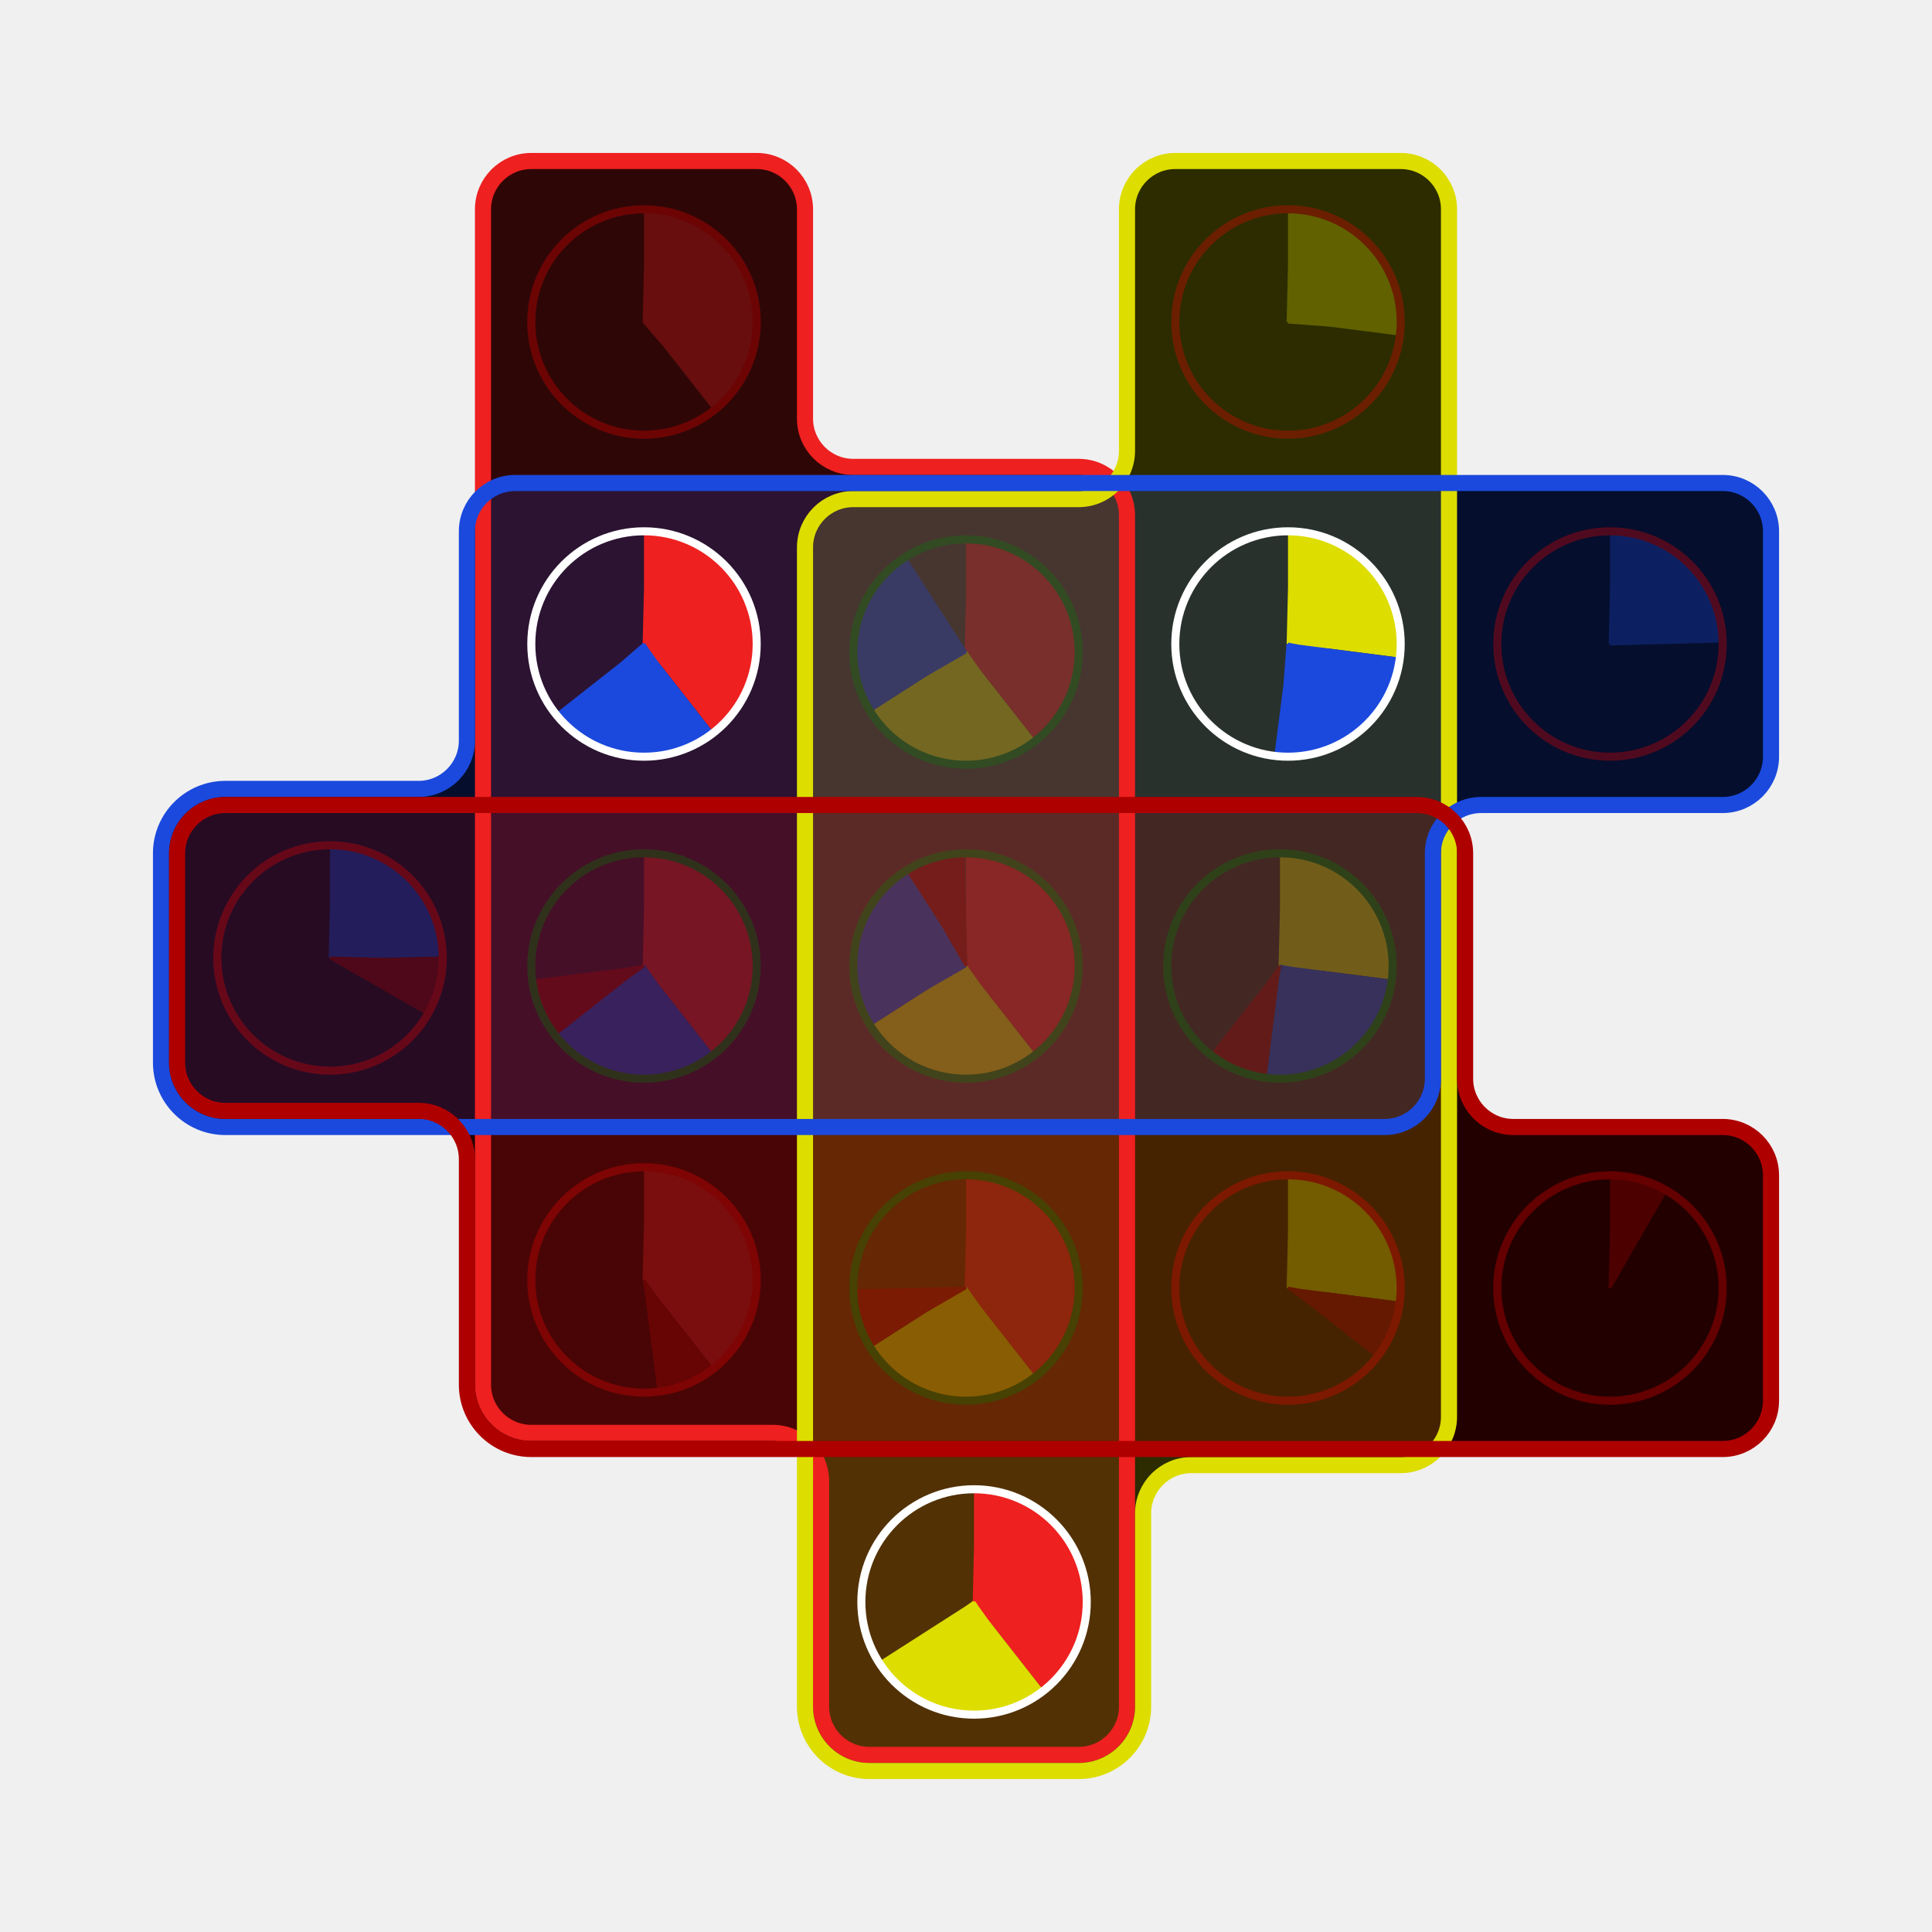
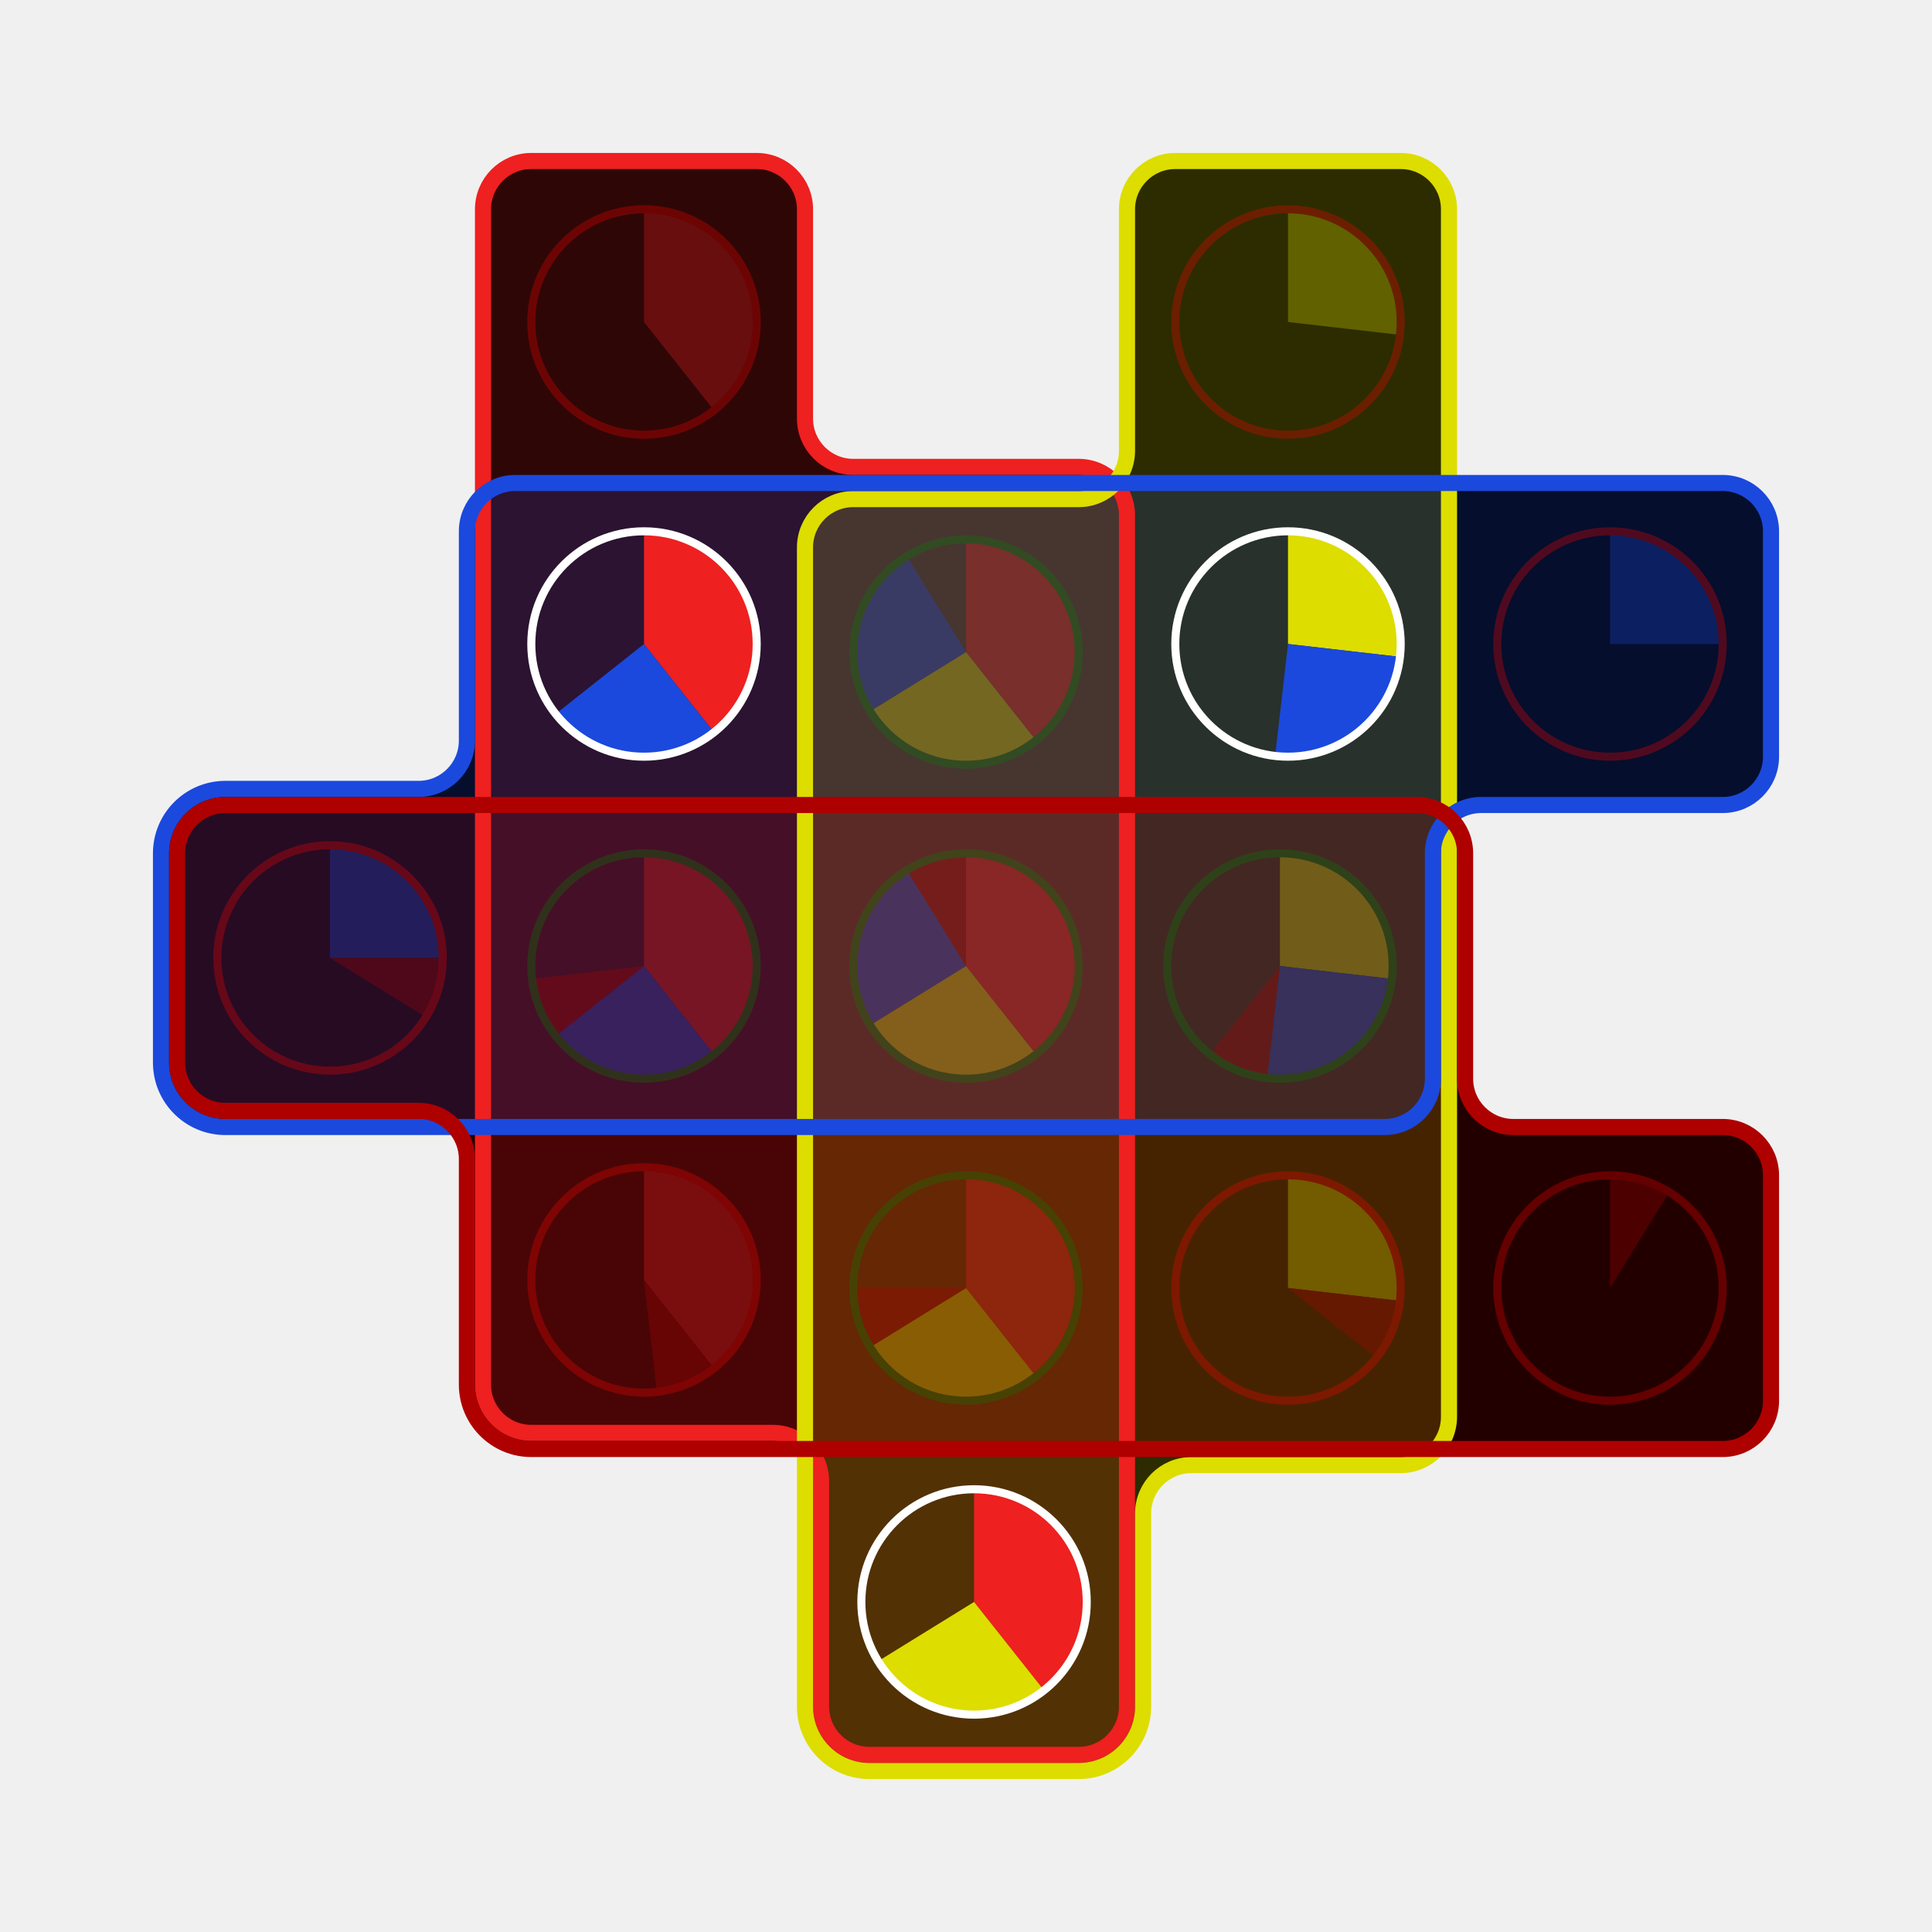
<svg xmlns="http://www.w3.org/2000/svg" viewBox="-0.5 -0.5 6 6" width="480px">
  <defs>
    <mask id="background_mask">
      <path d="M1.15,3.95 A0.15,0.15,0,0,1,1,3.8 L1,0.15 A0.15,0.15,0,0,1,1.15,0 L1.85,0 A0.15,0.15,0,0,1,2,0.15 L2,0.8 A0.15,0.15,0,0,0,2.15,0.95 L2.85,0.95 A0.15,0.15,0,0,1,3,1.1 L3,4.8 A0.15,0.15,0,0,1,2.85,4.95 L2.2,4.95 A0.15,0.15,0,0,1,2.05,4.8 L2.05,4.1 A0.15,0.15,0,0,0,1.9,3.95 z" fill="white" stroke="none" />
      <path d="M2.2,5 A0.2,0.2,0,0,1,2,4.8 L2,1.2 A0.15,0.15,0,0,1,2.15,1.05 L2.85,1.05 A0.15,0.15,0,0,0,3,0.9 L3,0.15 A0.15,0.15,0,0,1,3.15,0 L3.85,0 A0.15,0.15,0,0,1,4,0.15 L4,3.9 A0.15,0.15,0,0,1,3.85,4.05 L3.2,4.05 A0.15,0.15,0,0,0,3.05,4.2 L3.05,4.8 A0.2,0.2,0,0,1,2.85,5 z" fill="white" stroke="none" />
      <path d="M0.2,3 A0.2,0.2,0,0,1,0,2.8 L0,2.15 A0.2,0.2,0,0,1,0.2,1.95 L0.8,1.95 A0.15,0.15,0,0,0,0.95,1.8 L0.95,1.15 A0.15,0.15,0,0,1,1.1,1 L4.85,1 A0.15,0.15,0,0,1,5,1.15 L5,1.85 A0.15,0.15,0,0,1,4.85,2 L4.1,2 A0.15,0.15,0,0,0,3.95,2.15 L3.95,2.85 A0.15,0.15,0,0,1,3.8,3 z" fill="white" stroke="none" />
      <path d="M0.2,2.95 A0.15,0.15,0,0,1,0.05,2.8 L0.05,2.15 A0.15,0.15,0,0,1,0.2,2 L3.9,2 A0.15,0.15,0,0,1,4.05,2.15 L4.05,2.85 A0.15,0.15,0,0,0,4.2,3 L4.85,3 A0.15,0.15,0,0,1,5,3.15 L5,3.85 A0.15,0.15,0,0,1,4.85,4 L1.15,4 A0.2,0.2,0,0,1,0.95,3.8 L0.95,3.1 A0.15,0.15,0,0,0,0.8,2.95 z" fill="white" stroke="none" />
    </mask>
  </defs>
  <rect height="6" mask="url(#background_mask)" width="6" x="-0.5" y="-0.5" />
  <path d="M1.15,3.95 A0.15,0.15,0,0,1,1,3.8 L1,0.15 A0.15,0.15,0,0,1,1.15,0 L1.85,0 A0.15,0.15,0,0,1,2,0.15 L2,0.8 A0.15,0.15,0,0,0,2.15,0.95 L2.85,0.95 A0.15,0.15,0,0,1,3,1.1 L3,4.8 A0.15,0.15,0,0,1,2.85,4.95 L2.2,4.95 A0.15,0.15,0,0,1,2.05,4.8 L2.05,4.1 A0.15,0.15,0,0,0,1.9,3.95 z" fill="#EE2020" fill-opacity="0.2" stroke="none" />
  <path d="M2.2,5 A0.2,0.2,0,0,1,2,4.8 L2,1.2 A0.15,0.15,0,0,1,2.15,1.05 L2.85,1.05 A0.15,0.15,0,0,0,3,0.9 L3,0.15 A0.15,0.15,0,0,1,3.15,0 L3.85,0 A0.15,0.15,0,0,1,4,0.15 L4,3.9 A0.15,0.15,0,0,1,3.85,4.05 L3.2,4.05 A0.15,0.15,0,0,0,3.05,4.2 L3.05,4.8 A0.2,0.2,0,0,1,2.85,5 z" fill="#DDDD00" fill-opacity="0.2" stroke="none" />
  <path d="M0.2,3 A0.2,0.2,0,0,1,0,2.8 L0,2.15 A0.2,0.2,0,0,1,0.2,1.95 L0.8,1.95 A0.15,0.15,0,0,0,0.95,1.8 L0.95,1.15 A0.15,0.15,0,0,1,1.1,1 L4.85,1 A0.15,0.15,0,0,1,5,1.15 L5,1.85 A0.15,0.15,0,0,1,4.85,2 L4.1,2 A0.15,0.15,0,0,0,3.95,2.15 L3.95,2.85 A0.15,0.15,0,0,1,3.8,3 z" fill="#1B49DD" fill-opacity="0.2" stroke="none" />
  <path d="M0.2,2.95 A0.15,0.15,0,0,1,0.05,2.8 L0.05,2.15 A0.15,0.15,0,0,1,0.2,2 L3.9,2 A0.15,0.15,0,0,1,4.05,2.15 L4.05,2.85 A0.15,0.15,0,0,0,4.2,3 L4.85,3 A0.15,0.15,0,0,1,5,3.15 L5,3.85 A0.15,0.15,0,0,1,4.85,4 L1.15,4 A0.2,0.2,0,0,1,0.95,3.8 L0.95,3.1 A0.15,0.15,0,0,0,0.8,2.95 z" fill="#AF0000" fill-opacity="0.2" stroke="none" />
  <path d="M1.15,3.95 A0.15,0.15,0,0,1,1,3.8 L1,0.15 A0.15,0.15,0,0,1,1.15,0 L1.85,0 A0.15,0.15,0,0,1,2,0.15 L2,0.8 A0.15,0.15,0,0,0,2.15,0.95 L2.85,0.95 A0.15,0.15,0,0,1,3,1.1 L3,4.8 A0.15,0.15,0,0,1,2.85,4.95 L2.2,4.95 A0.15,0.15,0,0,1,2.05,4.8 L2.05,4.1 A0.15,0.15,0,0,0,1.9,3.95 z" fill="none" stroke="#EE2020" stroke-width="0.05" />
  <path d="M2.2,5 A0.2,0.2,0,0,1,2,4.8 L2,1.2 A0.15,0.15,0,0,1,2.15,1.05 L2.85,1.05 A0.15,0.15,0,0,0,3,0.9 L3,0.15 A0.15,0.15,0,0,1,3.15,0 L3.85,0 A0.15,0.15,0,0,1,4,0.15 L4,3.9 A0.15,0.15,0,0,1,3.85,4.05 L3.2,4.05 A0.15,0.15,0,0,0,3.05,4.2 L3.05,4.8 A0.2,0.2,0,0,1,2.85,5 z" fill="none" stroke="#DDDD00" stroke-width="0.05" />
  <path d="M0.2,3 A0.2,0.2,0,0,1,0,2.8 L0,2.15 A0.2,0.2,0,0,1,0.2,1.95 L0.8,1.95 A0.15,0.15,0,0,0,0.95,1.8 L0.95,1.15 A0.15,0.15,0,0,1,1.1,1 L4.85,1 A0.15,0.15,0,0,1,5,1.15 L5,1.85 A0.15,0.15,0,0,1,4.85,2 L4.1,2 A0.15,0.15,0,0,0,3.95,2.15 L3.95,2.85 A0.15,0.15,0,0,1,3.8,3 z" fill="none" stroke="#1B49DD" stroke-width="0.05" />
  <path d="M0.2,2.95 A0.15,0.15,0,0,1,0.05,2.8 L0.05,2.15 A0.15,0.15,0,0,1,0.2,2 L3.9,2 A0.15,0.15,0,0,1,4.05,2.15 L4.05,2.85 A0.15,0.15,0,0,0,4.2,3 L4.85,3 A0.15,0.15,0,0,1,5,3.15 L5,3.85 A0.15,0.15,0,0,1,4.85,4 L1.15,4 A0.2,0.2,0,0,1,0.95,3.8 L0.95,3.1 A0.15,0.15,0,0,0,0.8,2.95 z" fill="none" stroke="#AF0000" stroke-width="0.05" />
-   <g opacity="0.3" transform="rotate(-90 0.525 2.475)">
-     <circle cx="0.525" cy="2.475" fill="transparent" r="0.175" stroke="#1B49DD" stroke-dasharray="0.275, 1.1" stroke-width="0.35" />
-     <circle cx="0.525" cy="2.475" fill="transparent" r="0.175" stroke="#AF0000" stroke-dasharray="0.097, 1.1" stroke-dashoffset="-0.275" stroke-width="0.35" />
+   <g opacity="0.3">
+     <path d="M0.525,2.475 L0.525,2.125 A0.35,0.35,0,0,1,0.875,2.475 z" fill="#1B49DD" stroke="none" />
+     <path d="M0.525,2.475 L0.875,2.475 A0.35,0.35,0,0,1,0.823,2.659 z" fill="#AF0000" stroke="none" />
    <circle cx="0.525" cy="2.475" fill="transparent" r="0.35" stroke="red" stroke-width="0.025" />
  </g>
-   <g opacity="0.3" transform="rotate(-90 1.5 0.5)">
-     <circle cx="1.5" cy="0.5" fill="transparent" r="0.175" stroke="#EE2020" stroke-dasharray="0.433, 1.1" stroke-width="0.35" />
+   <g opacity="0.3">
+     <path d="M1.5,0.5 L1.5,0.15 A0.35,0.35,0,0,1,1.717,0.774 z" fill="#EE2020" stroke="none" />
    <circle cx="1.5" cy="0.5" fill="transparent" r="0.35" stroke="red" stroke-width="0.025" />
  </g>
-   <g transform="rotate(-90 1.5 1.5)">
-     <circle cx="1.5" cy="1.5" fill="transparent" r="0.175" stroke="#EE2020" stroke-dasharray="0.433, 1.1" stroke-width="0.35" />
-     <circle cx="1.5" cy="1.5" fill="transparent" r="0.175" stroke="#1B49DD" stroke-dasharray="0.275, 1.1" stroke-dashoffset="-0.433" stroke-width="0.35" />
+   <g>
+     <path d="M1.5,1.5 L1.5,1.15 A0.35,0.35,0,0,1,1.717,1.774 z" fill="#EE2020" stroke="none" />
+     <path d="M1.5,1.5 L1.717,1.774 A0.35,0.35,0,0,1,1.226,1.717 z" fill="#1B49DD" stroke="none" />
    <circle cx="1.5" cy="1.5" fill="transparent" r="0.35" stroke="white" stroke-width="0.025" />
  </g>
-   <g opacity="0.3" transform="rotate(-90 1.5 2.5)">
-     <circle cx="1.5" cy="2.5" fill="transparent" r="0.175" stroke="#EE2020" stroke-dasharray="0.433, 1.1" stroke-width="0.35" />
-     <circle cx="1.5" cy="2.5" fill="transparent" r="0.175" stroke="#1B49DD" stroke-dasharray="0.275, 1.1" stroke-dashoffset="-0.433" stroke-width="0.35" />
-     <circle cx="1.5" cy="2.5" fill="transparent" r="0.175" stroke="#AF0000" stroke-dasharray="0.097, 1.1" stroke-dashoffset="-0.707" stroke-width="0.35" />
+   <g opacity="0.3">
+     <path d="M1.5,2.5 L1.5,2.15 A0.35,0.35,0,0,1,1.717,2.774 z" fill="#EE2020" stroke="none" />
+     <path d="M1.5,2.5 L1.717,2.774 A0.35,0.35,0,0,1,1.226,2.717 z" fill="#1B49DD" stroke="none" />
+     <path d="M1.5,2.5 L1.226,2.717 A0.35,0.35,0,0,1,1.152,2.54 z" fill="#AF0000" stroke="none" />
    <circle cx="1.5" cy="2.5" fill="transparent" r="0.35" stroke="green" stroke-width="0.025" />
  </g>
-   <g opacity="0.3" transform="rotate(-90 1.5 3.475)">
-     <circle cx="1.5" cy="3.475" fill="transparent" r="0.175" stroke="#EE2020" stroke-dasharray="0.433, 1.1" stroke-width="0.35" />
-     <circle cx="1.5" cy="3.475" fill="transparent" r="0.175" stroke="#AF0000" stroke-dasharray="0.097, 1.1" stroke-dashoffset="-0.433" stroke-width="0.35" />
+   <g opacity="0.3">
+     <path d="M1.5,3.475 L1.5,3.125 A0.35,0.35,0,0,1,1.717,3.749 z" fill="#EE2020" stroke="none" />
+     <path d="M1.5,3.475 L1.717,3.749 A0.35,0.35,0,0,1,1.54,3.823 z" fill="#AF0000" stroke="none" />
    <circle cx="1.5" cy="3.475" fill="transparent" r="0.35" stroke="red" stroke-width="0.025" />
  </g>
-   <g opacity="0.3" transform="rotate(-90 2.5 1.525)">
-     <circle cx="2.5" cy="1.525" fill="transparent" r="0.175" stroke="#EE2020" stroke-dasharray="0.433, 1.1" stroke-width="0.35" />
-     <circle cx="2.5" cy="1.525" fill="transparent" r="0.175" stroke="#DDDD00" stroke-dasharray="0.295, 1.1" stroke-dashoffset="-0.433" stroke-width="0.35" />
-     <circle cx="2.5" cy="1.525" fill="transparent" r="0.175" stroke="#1B49DD" stroke-dasharray="0.275, 1.1" stroke-dashoffset="-0.728" stroke-width="0.35" />
+   <g opacity="0.3">
+     <path d="M2.5,1.525 L2.5,1.175 A0.35,0.35,0,0,1,2.717,1.799 z" fill="#EE2020" stroke="none" />
+     <path d="M2.5,1.525 L2.717,1.799 A0.35,0.35,0,0,1,2.202,1.709 z" fill="#DDDD00" stroke="none" />
+     <path d="M2.5,1.525 L2.202,1.709 A0.35,0.35,0,0,1,2.316,1.227 z" fill="#1B49DD" stroke="none" />
    <circle cx="2.5" cy="1.525" fill="transparent" r="0.35" stroke="green" stroke-width="0.025" />
  </g>
-   <g opacity="0.3" transform="rotate(-90 2.5 2.5)">
-     <circle cx="2.5" cy="2.5" fill="transparent" r="0.175" stroke="#EE2020" stroke-dasharray="0.433, 1.1" stroke-width="0.35" />
-     <circle cx="2.5" cy="2.5" fill="transparent" r="0.175" stroke="#DDDD00" stroke-dasharray="0.295, 1.1" stroke-dashoffset="-0.433" stroke-width="0.35" />
-     <circle cx="2.5" cy="2.5" fill="transparent" r="0.175" stroke="#1B49DD" stroke-dasharray="0.275, 1.1" stroke-dashoffset="-0.728" stroke-width="0.35" />
-     <circle cx="2.5" cy="2.5" fill="transparent" r="0.175" stroke="#AF0000" stroke-dasharray="0.097, 1.1" stroke-dashoffset="-1.003" stroke-width="0.35" />
+   <g opacity="0.3">
+     <path d="M2.5,2.5 L2.5,2.15 A0.35,0.35,0,0,1,2.717,2.774 z" fill="#EE2020" stroke="none" />
+     <path d="M2.5,2.5 L2.717,2.774 A0.35,0.35,0,0,1,2.202,2.684 z" fill="#DDDD00" stroke="none" />
+     <path d="M2.5,2.5 L2.202,2.684 A0.35,0.35,0,0,1,2.316,2.202 z" fill="#1B49DD" stroke="none" />
+     <path d="M2.5,2.5 L2.316,2.202 A0.35,0.35,0,0,1,2.5,2.15 z" fill="#AF0000" stroke="none" />
    <circle cx="2.5" cy="2.5" fill="transparent" r="0.35" stroke="green" stroke-width="0.025" />
  </g>
-   <g opacity="0.3" transform="rotate(-90 2.5 3.5)">
-     <circle cx="2.5" cy="3.5" fill="transparent" r="0.175" stroke="#EE2020" stroke-dasharray="0.433, 1.1" stroke-width="0.35" />
-     <circle cx="2.5" cy="3.5" fill="transparent" r="0.175" stroke="#DDDD00" stroke-dasharray="0.295, 1.1" stroke-dashoffset="-0.433" stroke-width="0.35" />
-     <circle cx="2.5" cy="3.5" fill="transparent" r="0.175" stroke="#AF0000" stroke-dasharray="0.097, 1.1" stroke-dashoffset="-0.728" stroke-width="0.35" />
+   <g opacity="0.3">
+     <path d="M2.5,3.5 L2.5,3.15 A0.35,0.35,0,0,1,2.717,3.774 z" fill="#EE2020" stroke="none" />
+     <path d="M2.5,3.5 L2.717,3.774 A0.35,0.35,0,0,1,2.202,3.684 z" fill="#DDDD00" stroke="none" />
+     <path d="M2.5,3.5 L2.202,3.684 A0.35,0.35,0,0,1,2.15,3.5 z" fill="#AF0000" stroke="none" />
    <circle cx="2.5" cy="3.5" fill="transparent" r="0.35" stroke="green" stroke-width="0.025" />
  </g>
-   <g transform="rotate(-90 2.525 4.475)">
-     <circle cx="2.525" cy="4.475" fill="transparent" r="0.175" stroke="#EE2020" stroke-dasharray="0.433, 1.1" stroke-width="0.35" />
-     <circle cx="2.525" cy="4.475" fill="transparent" r="0.175" stroke="#DDDD00" stroke-dasharray="0.295, 1.1" stroke-dashoffset="-0.433" stroke-width="0.35" />
+   <g>
+     <path d="M2.525,4.475 L2.525,4.125 A0.35,0.35,0,0,1,2.742,4.749 z" fill="#EE2020" stroke="none" />
+     <path d="M2.525,4.475 L2.742,4.749 A0.35,0.35,0,0,1,2.227,4.659 z" fill="#DDDD00" stroke="none" />
    <circle cx="2.525" cy="4.475" fill="transparent" r="0.35" stroke="white" stroke-width="0.025" />
  </g>
-   <g opacity="0.3" transform="rotate(-90 3.5 0.5)">
-     <circle cx="3.5" cy="0.5" fill="transparent" r="0.175" stroke="#DDDD00" stroke-dasharray="0.295, 1.1" stroke-width="0.35" />
+   <g opacity="0.3">
+     <path d="M3.5,0.5 L3.5,0.15 A0.35,0.35,0,0,1,3.848,0.54 z" fill="#DDDD00" stroke="none" />
    <circle cx="3.5" cy="0.5" fill="transparent" r="0.35" stroke="red" stroke-width="0.025" />
  </g>
-   <g transform="rotate(-90 3.5 1.5)">
-     <circle cx="3.5" cy="1.5" fill="transparent" r="0.175" stroke="#DDDD00" stroke-dasharray="0.295, 1.1" stroke-width="0.35" />
-     <circle cx="3.5" cy="1.5" fill="transparent" r="0.175" stroke="#1B49DD" stroke-dasharray="0.275, 1.1" stroke-dashoffset="-0.295" stroke-width="0.35" />
+   <g>
+     <path d="M3.5,1.5 L3.5,1.15 A0.35,0.35,0,0,1,3.848,1.54 z" fill="#DDDD00" stroke="none" />
+     <path d="M3.5,1.5 L3.848,1.54 A0.35,0.35,0,0,1,3.46,1.848 z" fill="#1B49DD" stroke="none" />
    <circle cx="3.5" cy="1.5" fill="transparent" r="0.35" stroke="white" stroke-width="0.025" />
  </g>
-   <g opacity="0.3" transform="rotate(-90 3.475 2.5)">
-     <circle cx="3.475" cy="2.5" fill="transparent" r="0.175" stroke="#DDDD00" stroke-dasharray="0.295, 1.1" stroke-width="0.35" />
-     <circle cx="3.475" cy="2.5" fill="transparent" r="0.175" stroke="#1B49DD" stroke-dasharray="0.275, 1.1" stroke-dashoffset="-0.295" stroke-width="0.35" />
-     <circle cx="3.475" cy="2.5" fill="transparent" r="0.175" stroke="#AF0000" stroke-dasharray="0.097, 1.1" stroke-dashoffset="-0.57" stroke-width="0.35" />
+   <g opacity="0.3">
+     <path d="M3.475,2.5 L3.475,2.15 A0.35,0.35,0,0,1,3.823,2.54 z" fill="#DDDD00" stroke="none" />
+     <path d="M3.475,2.5 L3.823,2.54 A0.35,0.35,0,0,1,3.435,2.848 z" fill="#1B49DD" stroke="none" />
+     <path d="M3.475,2.5 L3.435,2.848 A0.35,0.35,0,0,1,3.258,2.774 z" fill="#AF0000" stroke="none" />
    <circle cx="3.475" cy="2.5" fill="transparent" r="0.35" stroke="green" stroke-width="0.025" />
  </g>
-   <g opacity="0.3" transform="rotate(-90 3.5 3.5)">
-     <circle cx="3.5" cy="3.5" fill="transparent" r="0.175" stroke="#DDDD00" stroke-dasharray="0.295, 1.1" stroke-width="0.35" />
-     <circle cx="3.5" cy="3.5" fill="transparent" r="0.175" stroke="#AF0000" stroke-dasharray="0.097, 1.1" stroke-dashoffset="-0.295" stroke-width="0.35" />
+   <g opacity="0.3">
+     <path d="M3.5,3.5 L3.5,3.15 A0.35,0.35,0,0,1,3.848,3.54 z" fill="#DDDD00" stroke="none" />
+     <path d="M3.5,3.5 L3.848,3.54 A0.35,0.35,0,0,1,3.774,3.717 z" fill="#AF0000" stroke="none" />
    <circle cx="3.5" cy="3.5" fill="transparent" r="0.35" stroke="red" stroke-width="0.025" />
  </g>
-   <g opacity="0.3" transform="rotate(-90 4.5 1.5)">
-     <circle cx="4.5" cy="1.5" fill="transparent" r="0.175" stroke="#1B49DD" stroke-dasharray="0.275, 1.1" stroke-width="0.35" />
+   <g opacity="0.3">
+     <path d="M4.5,1.5 L4.5,1.15 A0.35,0.35,0,0,1,4.85,1.5 z" fill="#1B49DD" stroke="none" />
    <circle cx="4.5" cy="1.5" fill="transparent" r="0.35" stroke="red" stroke-width="0.025" />
  </g>
-   <g opacity="0.3" transform="rotate(-90 4.5 3.5)">
-     <circle cx="4.5" cy="3.5" fill="transparent" r="0.175" stroke="#AF0000" stroke-dasharray="0.097, 1.1" stroke-width="0.35" />
+   <g opacity="0.3">
+     <path d="M4.5,3.5 L4.5,3.15 A0.35,0.35,0,0,1,4.684,3.202 z" fill="#AF0000" stroke="none" />
    <circle cx="4.5" cy="3.5" fill="transparent" r="0.35" stroke="red" stroke-width="0.025" />
  </g>
</svg>
